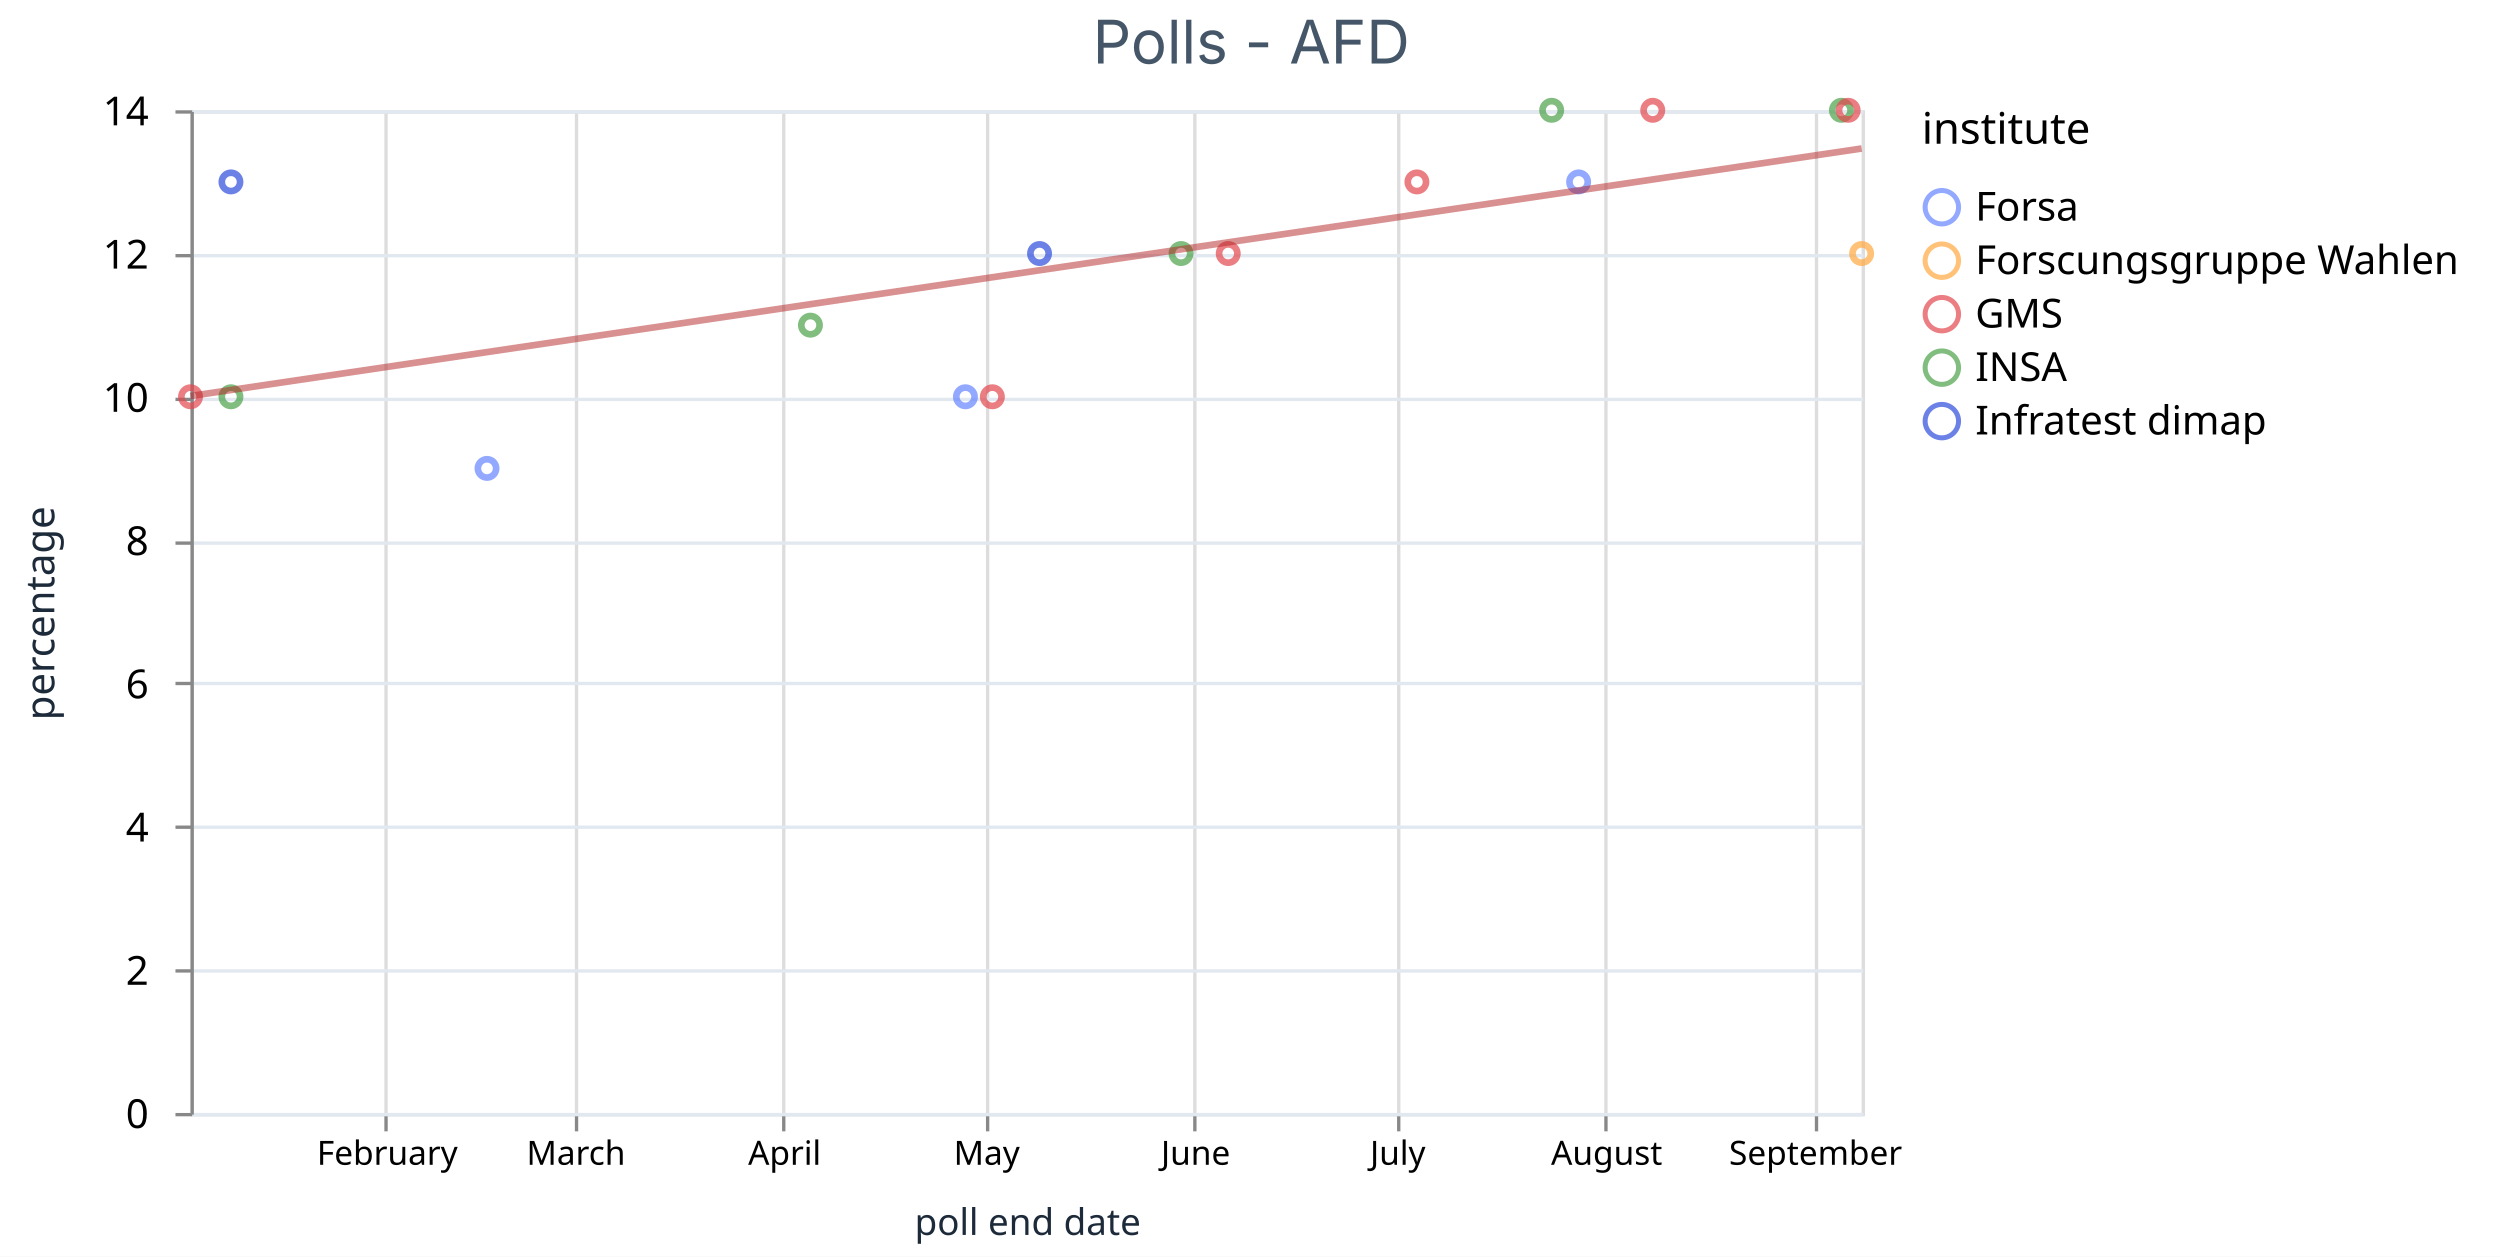
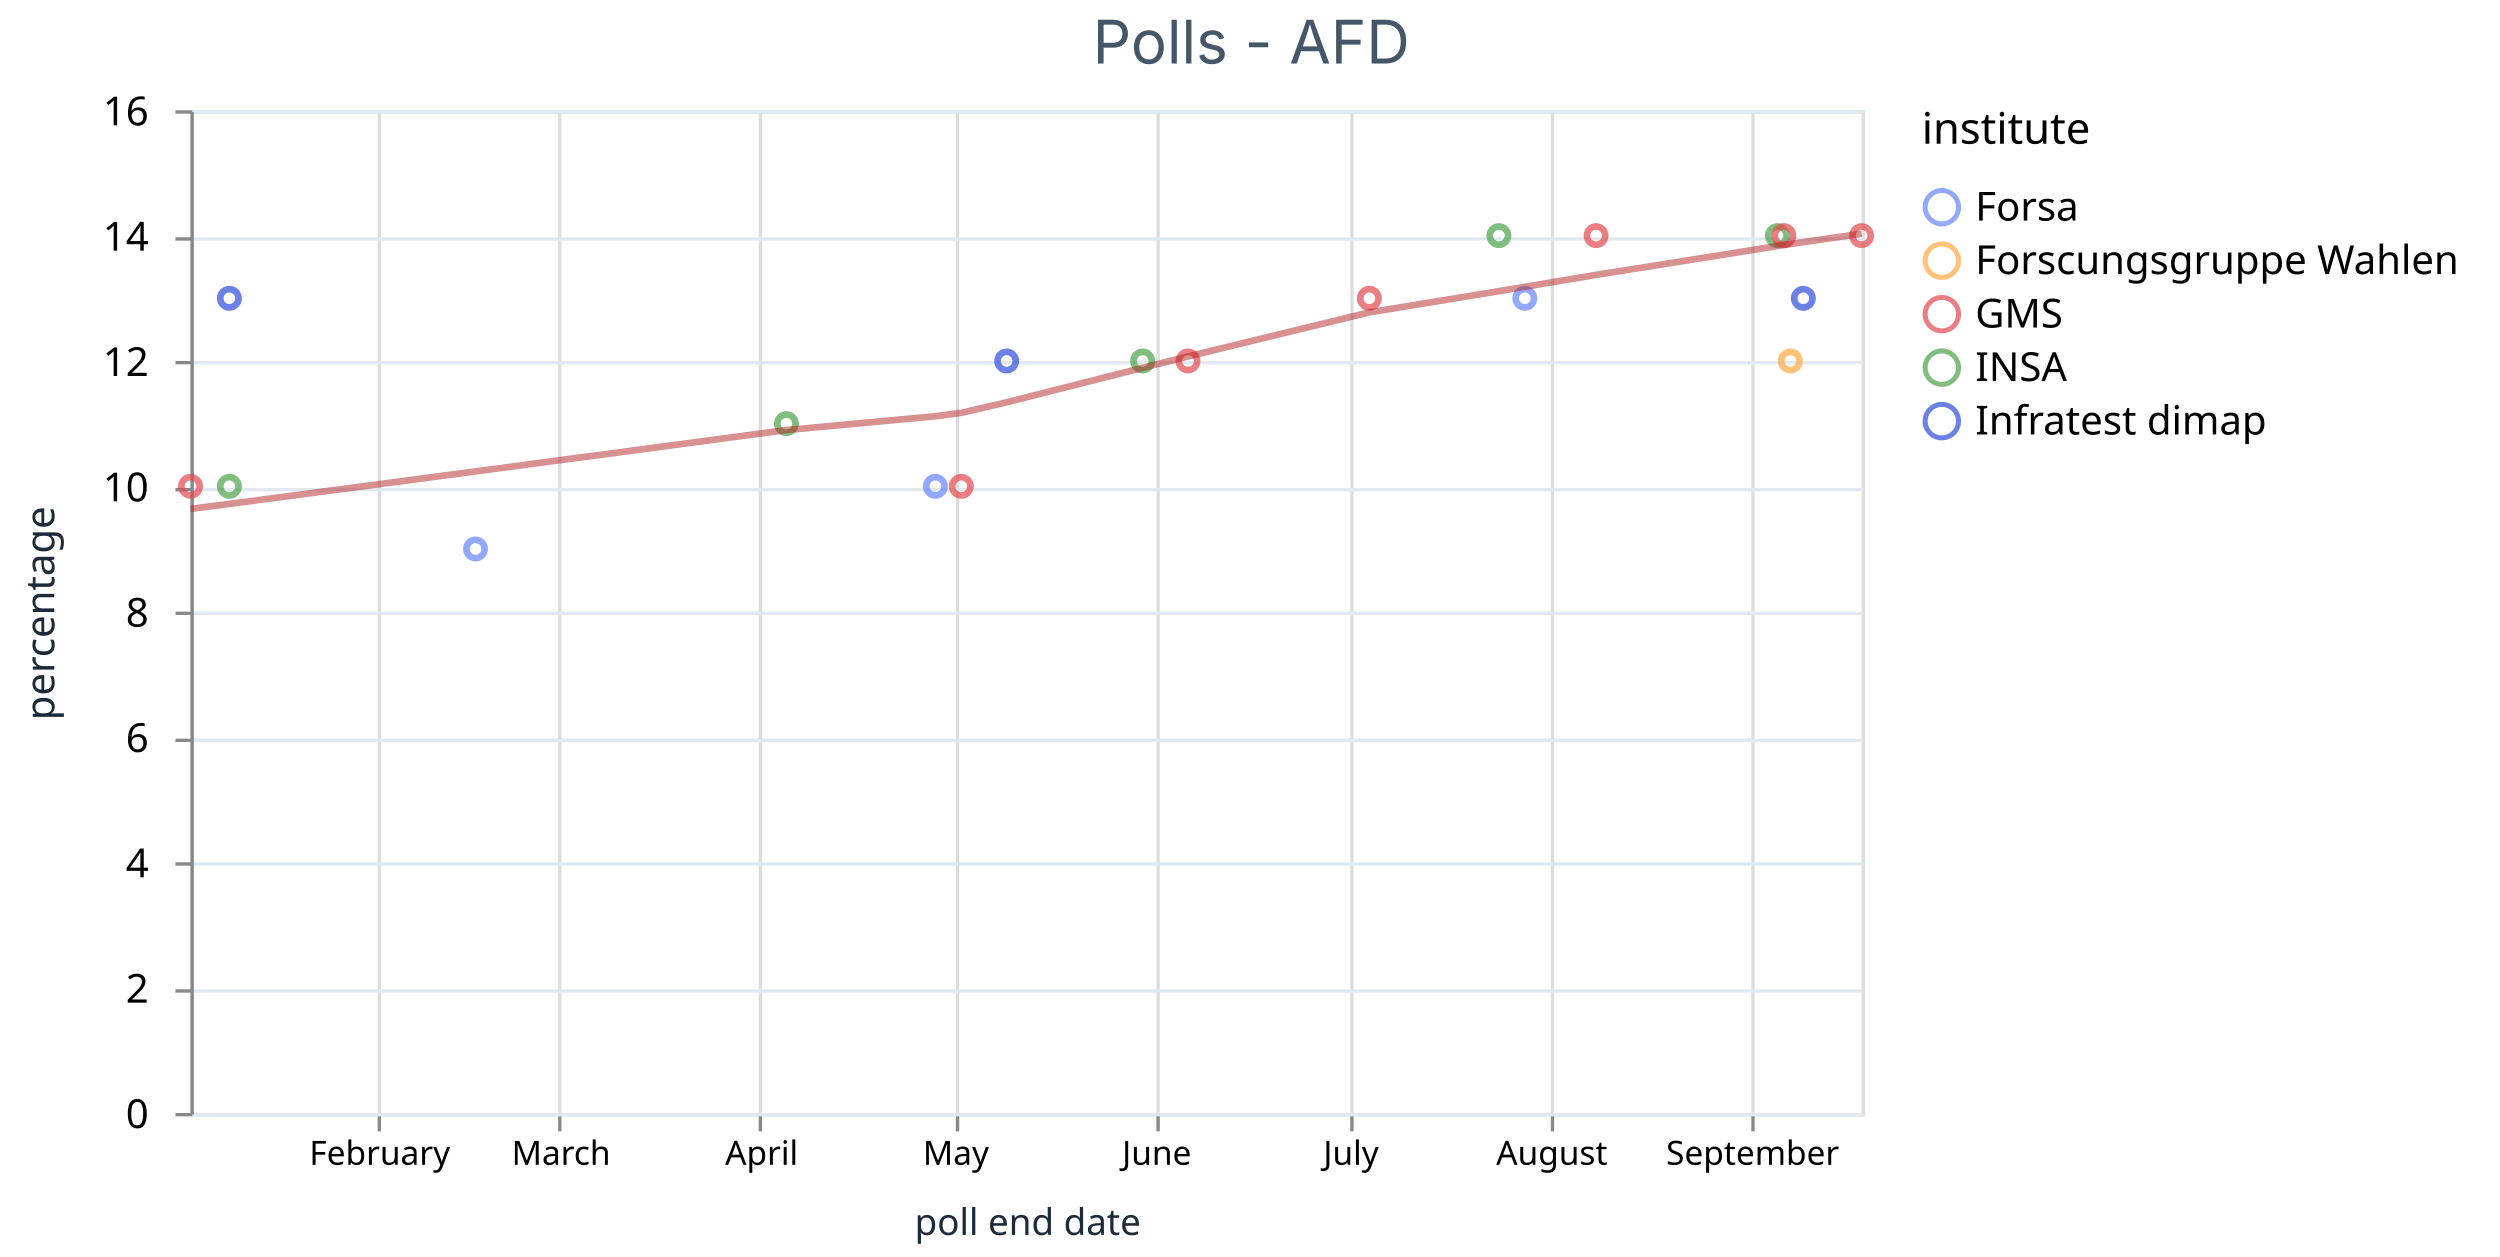
<svg xmlns="http://www.w3.org/2000/svg" version="1.1" class="marks" width="748" height="376" viewBox="0 0 748 376">
  <rect width="748" height="376" fill="#fff" />
  <g fill="none" stroke-miterlimit="10" transform="translate(57,33)">
    <g class="mark-group role-frame root" role="graphics-object" aria-roledescription="group mark container">
      <g transform="translate(0,0)">
        <path class="background" aria-hidden="true" d="M0.5,0.5h500v300h-500Z" stroke="#ddd" />
        <g>
          <g class="mark-group role-axis" aria-hidden="true">
            <g transform="translate(0.5,300.5)">
              <path class="background" aria-hidden="true" d="M0,0h0v0h0Z" pointer-events="none" />
              <g>
                <g class="mark-rule role-axis-grid" pointer-events="none">
-                   <line transform="translate(58,-300)" x2="0" y2="300" stroke="#ddd" stroke-width="1" opacity="1" />
-                   <line transform="translate(115,-300)" x2="0" y2="300" stroke="#ddd" stroke-width="1" opacity="1" />
-                   <line transform="translate(177,-300)" x2="0" y2="300" stroke="#ddd" stroke-width="1" opacity="1" />
-                   <line transform="translate(238,-300)" x2="0" y2="300" stroke="#ddd" stroke-width="1" opacity="1" />
-                   <line transform="translate(300,-300)" x2="0" y2="300" stroke="#ddd" stroke-width="1" opacity="1" />
-                   <line transform="translate(361,-300)" x2="0" y2="300" stroke="#ddd" stroke-width="1" opacity="1" />
-                   <line transform="translate(423,-300)" x2="0" y2="300" stroke="#ddd" stroke-width="1" opacity="1" />
-                   <line transform="translate(486,-300)" x2="0" y2="300" stroke="#ddd" stroke-width="1" opacity="1" />
+                   <line transform="translate(56,-300)" x2="0" y2="300" stroke="#ddd" stroke-width="1" opacity="1" />
+                   <line transform="translate(110,-300)" x2="0" y2="300" stroke="#ddd" stroke-width="1" opacity="1" />
+                   <line transform="translate(170,-300)" x2="0" y2="300" stroke="#ddd" stroke-width="1" opacity="1" />
+                   <line transform="translate(229,-300)" x2="0" y2="300" stroke="#ddd" stroke-width="1" opacity="1" />
+                   <line transform="translate(289,-300)" x2="0" y2="300" stroke="#ddd" stroke-width="1" opacity="1" />
+                   <line transform="translate(347,-300)" x2="0" y2="300" stroke="#ddd" stroke-width="1" opacity="1" />
+                   <line transform="translate(407,-300)" x2="0" y2="300" stroke="#ddd" stroke-width="1" opacity="1" />
+                   <line transform="translate(467,-300)" x2="0" y2="300" stroke="#ddd" stroke-width="1" opacity="1" />
                </g>
              </g>
              <path class="foreground" aria-hidden="true" d="" pointer-events="none" display="none" />
            </g>
          </g>
          <g class="mark-group role-axis" aria-hidden="true">
            <g transform="translate(0.5,0.5)">
              <path class="background" aria-hidden="true" d="M0,0h0v0h0Z" pointer-events="none" />
              <g>
                <g class="mark-rule role-axis-grid" pointer-events="none">
                  <line transform="translate(0,300)" x2="500" y2="0" stroke="#e1e8f0" stroke-width="1" opacity="1" />
-                   <line transform="translate(0,257)" x2="500" y2="0" stroke="#e1e8f0" stroke-width="1" opacity="1" />
-                   <line transform="translate(0,214)" x2="500" y2="0" stroke="#e1e8f0" stroke-width="1" opacity="1" />
-                   <line transform="translate(0,171)" x2="500" y2="0" stroke="#e1e8f0" stroke-width="1" opacity="1" />
-                   <line transform="translate(0,129)" x2="500" y2="0" stroke="#e1e8f0" stroke-width="1" opacity="1" />
-                   <line transform="translate(0,86)" x2="500" y2="0" stroke="#e1e8f0" stroke-width="1" opacity="1" />
-                   <line transform="translate(0,43)" x2="500" y2="0" stroke="#e1e8f0" stroke-width="1" opacity="1" />
+                   <line transform="translate(0,263)" x2="500" y2="0" stroke="#e1e8f0" stroke-width="1" opacity="1" />
+                   <line transform="translate(0,225)" x2="500" y2="0" stroke="#e1e8f0" stroke-width="1" opacity="1" />
+                   <line transform="translate(0,188)" x2="500" y2="0" stroke="#e1e8f0" stroke-width="1" opacity="1" />
+                   <line transform="translate(0,150)" x2="500" y2="0" stroke="#e1e8f0" stroke-width="1" opacity="1" />
+                   <line transform="translate(0,113)" x2="500" y2="0" stroke="#e1e8f0" stroke-width="1" opacity="1" />
+                   <line transform="translate(0,75)" x2="500" y2="0" stroke="#e1e8f0" stroke-width="1" opacity="1" />
+                   <line transform="translate(0,38)" x2="500" y2="0" stroke="#e1e8f0" stroke-width="1" opacity="1" />
                  <line transform="translate(0,0)" x2="500" y2="0" stroke="#e1e8f0" stroke-width="1" opacity="1" />
                </g>
              </g>
              <path class="foreground" aria-hidden="true" d="" pointer-events="none" display="none" />
            </g>
          </g>
-           <g class="mark-group role-axis" role="graphics-symbol" aria-roledescription="axis" aria-label="X-axis titled 'poll end date' for a time scale with values from Tuesday, 03 January 2023, 1:00:00 AM to Friday, 08 September 2023, 2:00:00 AM">
+           <g class="mark-group role-axis" role="graphics-symbol" aria-roledescription="axis" aria-label="X-axis titled 'poll end date' for a time scale with values from Tuesday, 03 January 2023, 1:00:00 AM to Monday, 18 September 2023, 2:00:00 AM">
            <g transform="translate(0.5,300.5)">
              <path class="background" aria-hidden="true" d="M0,0h0v0h0Z" pointer-events="none" />
              <g>
                <g class="mark-rule role-axis-tick" pointer-events="none">
-                   <line transform="translate(58,0)" x2="0" y2="5" stroke="#888" stroke-width="1" opacity="1" />
-                   <line transform="translate(115,0)" x2="0" y2="5" stroke="#888" stroke-width="1" opacity="1" />
-                   <line transform="translate(177,0)" x2="0" y2="5" stroke="#888" stroke-width="1" opacity="1" />
-                   <line transform="translate(238,0)" x2="0" y2="5" stroke="#888" stroke-width="1" opacity="1" />
-                   <line transform="translate(300,0)" x2="0" y2="5" stroke="#888" stroke-width="1" opacity="1" />
-                   <line transform="translate(361,0)" x2="0" y2="5" stroke="#888" stroke-width="1" opacity="1" />
-                   <line transform="translate(423,0)" x2="0" y2="5" stroke="#888" stroke-width="1" opacity="1" />
-                   <line transform="translate(486,0)" x2="0" y2="5" stroke="#888" stroke-width="1" opacity="1" />
+                   <line transform="translate(56,0)" x2="0" y2="5" stroke="#888" stroke-width="1" opacity="1" />
+                   <line transform="translate(110,0)" x2="0" y2="5" stroke="#888" stroke-width="1" opacity="1" />
+                   <line transform="translate(170,0)" x2="0" y2="5" stroke="#888" stroke-width="1" opacity="1" />
+                   <line transform="translate(229,0)" x2="0" y2="5" stroke="#888" stroke-width="1" opacity="1" />
+                   <line transform="translate(289,0)" x2="0" y2="5" stroke="#888" stroke-width="1" opacity="1" />
+                   <line transform="translate(347,0)" x2="0" y2="5" stroke="#888" stroke-width="1" opacity="1" />
+                   <line transform="translate(407,0)" x2="0" y2="5" stroke="#888" stroke-width="1" opacity="1" />
+                   <line transform="translate(467,0)" x2="0" y2="5" stroke="#888" stroke-width="1" opacity="1" />
                </g>
                <g class="mark-text role-axis-label" pointer-events="none">
-                   <text text-anchor="middle" transform="translate(58.38374,15)" font-family="sans-serif" font-size="10px" fill="#000" opacity="1">February</text>
-                   <text text-anchor="middle" transform="translate(114.8353,15)" font-family="sans-serif" font-size="10px" fill="#000" opacity="1">March</text>
-                   <text text-anchor="middle" transform="translate(177.2513,15)" font-family="sans-serif" font-size="10px" fill="#000" opacity="1">April</text>
-                   <text text-anchor="middle" transform="translate(237.7352,15)" font-family="sans-serif" font-size="10px" fill="#000" opacity="1">May</text>
-                   <text text-anchor="middle" transform="translate(300.2352,15)" font-family="sans-serif" font-size="10px" fill="#000" opacity="1">June</text>
-                   <text text-anchor="middle" transform="translate(360.7191,15)" font-family="sans-serif" font-size="10px" fill="#000" opacity="1">July</text>
-                   <text text-anchor="middle" transform="translate(423.2191,15)" font-family="sans-serif" font-size="10px" fill="#000" opacity="1">August</text>
-                   <text text-anchor="middle" transform="translate(485.7191,15)" font-family="sans-serif" font-size="10px" fill="#000" opacity="1">September</text>
+                   <text text-anchor="middle" transform="translate(56.1208,15)" font-family="sans-serif" font-size="10px" fill="#000" opacity="1">February</text>
+                   <text text-anchor="middle" transform="translate(110.3844,15)" font-family="sans-serif" font-size="10px" fill="#000" opacity="1">March</text>
+                   <text text-anchor="middle" transform="translate(170.3811,15)" font-family="sans-serif" font-size="10px" fill="#000" opacity="1">April</text>
+                   <text text-anchor="middle" transform="translate(228.5207,15)" font-family="sans-serif" font-size="10px" fill="#000" opacity="1">May</text>
+                   <text text-anchor="middle" transform="translate(288.5982,15)" font-family="sans-serif" font-size="10px" fill="#000" opacity="1">June</text>
+                   <text text-anchor="middle" transform="translate(346.7377,15)" font-family="sans-serif" font-size="10px" fill="#000" opacity="1">July</text>
+                   <text text-anchor="middle" transform="translate(406.8152,15)" font-family="sans-serif" font-size="10px" fill="#000" opacity="1">August</text>
+                   <text text-anchor="middle" transform="translate(466.8928,15)" font-family="sans-serif" font-size="10px" fill="#000" opacity="1">September</text>
                </g>
                <g class="mark-rule role-axis-domain" pointer-events="none">
                  <line transform="translate(0,0)" x2="500" y2="0" stroke="#e1e8f0" stroke-width="1" opacity="1" />
                </g>
                <g class="mark-text role-axis-title" pointer-events="none">
                  <text text-anchor="middle" transform="translate(250,36)" font-family="sans-serif" font-size="11px" font-weight="400" fill="#1c2a3a" opacity="1">poll end date</text>
                </g>
              </g>
              <path class="foreground" aria-hidden="true" d="" pointer-events="none" display="none" />
            </g>
          </g>
-           <g class="mark-group role-axis" role="graphics-symbol" aria-roledescription="axis" aria-label="Y-axis titled 'percentage' for a linear scale with values from 0 to 14">
+           <g class="mark-group role-axis" role="graphics-symbol" aria-roledescription="axis" aria-label="Y-axis titled 'percentage' for a linear scale with values from 0 to 16">
            <g transform="translate(0.5,0.5)">
              <path class="background" aria-hidden="true" d="M0,0h0v0h0Z" pointer-events="none" />
              <g>
                <g class="mark-rule role-axis-tick" pointer-events="none">
                  <line transform="translate(0,300)" x2="-5" y2="0" stroke="#888" stroke-width="1" opacity="1" />
-                   <line transform="translate(0,257)" x2="-5" y2="0" stroke="#888" stroke-width="1" opacity="1" />
-                   <line transform="translate(0,214)" x2="-5" y2="0" stroke="#888" stroke-width="1" opacity="1" />
-                   <line transform="translate(0,171)" x2="-5" y2="0" stroke="#888" stroke-width="1" opacity="1" />
-                   <line transform="translate(0,129)" x2="-5" y2="0" stroke="#888" stroke-width="1" opacity="1" />
-                   <line transform="translate(0,86)" x2="-5" y2="0" stroke="#888" stroke-width="1" opacity="1" />
-                   <line transform="translate(0,43)" x2="-5" y2="0" stroke="#888" stroke-width="1" opacity="1" />
+                   <line transform="translate(0,263)" x2="-5" y2="0" stroke="#888" stroke-width="1" opacity="1" />
+                   <line transform="translate(0,225)" x2="-5" y2="0" stroke="#888" stroke-width="1" opacity="1" />
+                   <line transform="translate(0,188)" x2="-5" y2="0" stroke="#888" stroke-width="1" opacity="1" />
+                   <line transform="translate(0,150)" x2="-5" y2="0" stroke="#888" stroke-width="1" opacity="1" />
+                   <line transform="translate(0,113)" x2="-5" y2="0" stroke="#888" stroke-width="1" opacity="1" />
+                   <line transform="translate(0,75)" x2="-5" y2="0" stroke="#888" stroke-width="1" opacity="1" />
+                   <line transform="translate(0,38)" x2="-5" y2="0" stroke="#888" stroke-width="1" opacity="1" />
                  <line transform="translate(0,0)" x2="-5" y2="0" stroke="#888" stroke-width="1" opacity="1" />
                </g>
                <g class="mark-text role-axis-label" pointer-events="none">
                  <text text-anchor="end" transform="translate(-13,304)" font-family="sans-serif" font-size="12px" fill="#000" opacity="1">0</text>
-                   <text text-anchor="end" transform="translate(-13,261.1429)" font-family="sans-serif" font-size="12px" fill="#000" opacity="1">2</text>
-                   <text text-anchor="end" transform="translate(-13,218.2857)" font-family="sans-serif" font-size="12px" fill="#000" opacity="1">4</text>
-                   <text text-anchor="end" transform="translate(-13,175.4286)" font-family="sans-serif" font-size="12px" fill="#000" opacity="1">6</text>
-                   <text text-anchor="end" transform="translate(-13,132.5714)" font-family="sans-serif" font-size="12px" fill="#000" opacity="1">8</text>
-                   <text text-anchor="end" transform="translate(-13,89.71429)" font-family="sans-serif" font-size="12px" fill="#000" opacity="1">10</text>
-                   <text text-anchor="end" transform="translate(-13,46.85714)" font-family="sans-serif" font-size="12px" fill="#000" opacity="1">12</text>
-                   <text text-anchor="end" transform="translate(-13,4)" font-family="sans-serif" font-size="12px" fill="#000" opacity="1">14</text>
+                   <text text-anchor="end" transform="translate(-13,266.5)" font-family="sans-serif" font-size="12px" fill="#000" opacity="1">2</text>
+                   <text text-anchor="end" transform="translate(-13,229)" font-family="sans-serif" font-size="12px" fill="#000" opacity="1">4</text>
+                   <text text-anchor="end" transform="translate(-13,191.5)" font-family="sans-serif" font-size="12px" fill="#000" opacity="1">6</text>
+                   <text text-anchor="end" transform="translate(-13,154)" font-family="sans-serif" font-size="12px" fill="#000" opacity="1">8</text>
+                   <text text-anchor="end" transform="translate(-13,116.5)" font-family="sans-serif" font-size="12px" fill="#000" opacity="1">10</text>
+                   <text text-anchor="end" transform="translate(-13,79)" font-family="sans-serif" font-size="12px" fill="#000" opacity="1">12</text>
+                   <text text-anchor="end" transform="translate(-13,41.5)" font-family="sans-serif" font-size="12px" fill="#000" opacity="1">14</text>
+                   <text text-anchor="end" transform="translate(-13,4)" font-family="sans-serif" font-size="12px" fill="#000" opacity="1">16</text>
                </g>
                <g class="mark-rule role-axis-domain" pointer-events="none">
                  <line transform="translate(0,300)" x2="0" y2="-300" stroke="#888" stroke-width="1" opacity="1" />
                </g>
                <g class="mark-text role-axis-title" pointer-events="none">
                  <text text-anchor="middle" transform="translate(-38.25373,150) rotate(-90) translate(0,-3)" font-family="sans-serif" font-size="12px" font-weight="400" fill="#1c2a3a" opacity="1">percentage</text>
                </g>
              </g>
              <path class="foreground" aria-hidden="true" d="" pointer-events="none" display="none" />
            </g>
          </g>
          <g class="mark-symbol role-mark layer_0_marks" role="graphics-object" aria-roledescription="symbol mark container">
-             <path aria-label="poll end date: Jan 03, 2023; percentage: 10; institute: GMS" role="graphics-symbol" aria-roledescription="point" transform="translate(0,85.71429)" d="M2.739,0A2.739,2.739,0,1,1,-2.739,0A2.739,2.739,0,1,1,2.739,0" stroke="#e2474d" stroke-width="2" opacity="0.7" />
-             <path aria-label="poll end date: Jan 09, 2023; percentage: 10; institute: INSA" role="graphics-symbol" aria-roledescription="point" transform="translate(12.09677,85.71429)" d="M2.739,0A2.739,2.739,0,1,1,-2.739,0A2.739,2.739,0,1,1,2.739,0" stroke="#4aa148" stroke-width="2" opacity="0.7" />
-             <path aria-label="poll end date: Jan 09, 2023; percentage: 13; institute: Infratest dimap" role="graphics-symbol" aria-roledescription="point" transform="translate(12.09677,21.42857)" d="M2.739,0A2.739,2.739,0,1,1,-2.739,0A2.739,2.739,0,1,1,2.739,0" stroke="#2d4cdb" stroke-width="2" opacity="0.7" />
-             <path aria-label="poll end date: Feb 16, 2023; percentage: 9; institute: Forsa" role="graphics-symbol" aria-roledescription="point" transform="translate(88.70968,107.1429)" d="M2.739,0A2.739,2.739,0,1,1,-2.739,0A2.739,2.739,0,1,1,2.739,0" stroke="#6583ff" stroke-width="2" opacity="0.7" />
-             <path aria-label="poll end date: Apr 05, 2023; percentage: 11; institute: INSA" role="graphics-symbol" aria-roledescription="point" transform="translate(185.4839,64.28571)" d="M2.739,0A2.739,2.739,0,1,1,-2.739,0A2.739,2.739,0,1,1,2.739,0" stroke="#4aa148" stroke-width="2" opacity="0.7" />
-             <path aria-label="poll end date: Apr 28, 2023; percentage: 10; institute: Forsa" role="graphics-symbol" aria-roledescription="point" transform="translate(231.8548,85.71429)" d="M2.739,0A2.739,2.739,0,1,1,-2.739,0A2.739,2.739,0,1,1,2.739,0" stroke="#6583ff" stroke-width="2" opacity="0.7" />
-             <path aria-label="poll end date: May 02, 2023; percentage: 10; institute: GMS" role="graphics-symbol" aria-roledescription="point" transform="translate(239.9194,85.71429)" d="M2.739,0A2.739,2.739,0,1,1,-2.739,0A2.739,2.739,0,1,1,2.739,0" stroke="#e2474d" stroke-width="2" opacity="0.7" />
-             <path aria-label="poll end date: May 09, 2023; percentage: 12; institute: Infratest dimap" role="graphics-symbol" aria-roledescription="point" transform="translate(254.0323,42.85714)" d="M2.739,0A2.739,2.739,0,1,1,-2.739,0A2.739,2.739,0,1,1,2.739,0" stroke="#2d4cdb" stroke-width="2" opacity="0.7" />
-             <path aria-label="poll end date: May 30, 2023; percentage: 12; institute: INSA" role="graphics-symbol" aria-roledescription="point" transform="translate(296.371,42.85714)" d="M2.739,0A2.739,2.739,0,1,1,-2.739,0A2.739,2.739,0,1,1,2.739,0" stroke="#4aa148" stroke-width="2" opacity="0.7" />
-             <path aria-label="poll end date: Jun 06, 2023; percentage: 12; institute: GMS" role="graphics-symbol" aria-roledescription="point" transform="translate(310.4839,42.85714)" d="M2.739,0A2.739,2.739,0,1,1,-2.739,0A2.739,2.739,0,1,1,2.739,0" stroke="#e2474d" stroke-width="2" opacity="0.7" />
-             <path aria-label="poll end date: Jul 04, 2023; percentage: 13; institute: GMS" role="graphics-symbol" aria-roledescription="point" transform="translate(366.9355,21.42857)" d="M2.739,0A2.739,2.739,0,1,1,-2.739,0A2.739,2.739,0,1,1,2.739,0" stroke="#e2474d" stroke-width="2" opacity="0.7" />
-             <path aria-label="poll end date: Jul 24, 2023; percentage: 14; institute: INSA" role="graphics-symbol" aria-roledescription="point" transform="translate(407.2581,0)" d="M2.739,0A2.739,2.739,0,1,1,-2.739,0A2.739,2.739,0,1,1,2.739,0" stroke="#4aa148" stroke-width="2" opacity="0.7" />
-             <path aria-label="poll end date: Jul 28, 2023; percentage: 13; institute: Forsa" role="graphics-symbol" aria-roledescription="point" transform="translate(415.3226,21.42857)" d="M2.739,0A2.739,2.739,0,1,1,-2.739,0A2.739,2.739,0,1,1,2.739,0" stroke="#6583ff" stroke-width="2" opacity="0.7" />
-             <path aria-label="poll end date: Aug 08, 2023; percentage: 14; institute: GMS" role="graphics-symbol" aria-roledescription="point" transform="translate(437.5,0)" d="M2.739,0A2.739,2.739,0,1,1,-2.739,0A2.739,2.739,0,1,1,2.739,0" stroke="#e2474d" stroke-width="2" opacity="0.7" />
-             <path aria-label="poll end date: Sep 05, 2023; percentage: 14; institute: INSA" role="graphics-symbol" aria-roledescription="point" transform="translate(493.9516,0)" d="M2.739,0A2.739,2.739,0,1,1,-2.739,0A2.739,2.739,0,1,1,2.739,0" stroke="#4aa148" stroke-width="2" opacity="0.7" />
-             <path aria-label="poll end date: Sep 06, 2023; percentage: 14; institute: GMS" role="graphics-symbol" aria-roledescription="point" transform="translate(495.9677,0)" d="M2.739,0A2.739,2.739,0,1,1,-2.739,0A2.739,2.739,0,1,1,2.739,0" stroke="#e2474d" stroke-width="2" opacity="0.7" />
-             <path aria-label="poll end date: Sep 08, 2023; percentage: 12; institute: Forscungsgruppe Wahlen" role="graphics-symbol" aria-roledescription="point" transform="translate(500,42.85714)" d="M2.739,0A2.739,2.739,0,1,1,-2.739,0A2.739,2.739,0,1,1,2.739,0" stroke="#ffa83f" stroke-width="2" opacity="0.7" />
+             <path aria-label="poll end date: Jan 03, 2023; percentage: 10; institute: GMS" role="graphics-symbol" aria-roledescription="point" transform="translate(0,112.5)" d="M2.739,0A2.739,2.739,0,1,1,-2.739,0A2.739,2.739,0,1,1,2.739,0" stroke="#e2474d" stroke-width="2" opacity="0.7" />
+             <path aria-label="poll end date: Jan 09, 2023; percentage: 10; institute: INSA" role="graphics-symbol" aria-roledescription="point" transform="translate(11.62791,112.5)" d="M2.739,0A2.739,2.739,0,1,1,-2.739,0A2.739,2.739,0,1,1,2.739,0" stroke="#4aa148" stroke-width="2" opacity="0.7" />
+             <path aria-label="poll end date: Jan 09, 2023; percentage: 13; institute: Infratest dimap" role="graphics-symbol" aria-roledescription="point" transform="translate(11.62791,56.25)" d="M2.739,0A2.739,2.739,0,1,1,-2.739,0A2.739,2.739,0,1,1,2.739,0" stroke="#2d4cdb" stroke-width="2" opacity="0.7" />
+             <path aria-label="poll end date: Feb 16, 2023; percentage: 9; institute: Forsa" role="graphics-symbol" aria-roledescription="point" transform="translate(85.27132,131.25)" d="M2.739,0A2.739,2.739,0,1,1,-2.739,0A2.739,2.739,0,1,1,2.739,0" stroke="#6583ff" stroke-width="2" opacity="0.7" />
+             <path aria-label="poll end date: Apr 05, 2023; percentage: 11; institute: INSA" role="graphics-symbol" aria-roledescription="point" transform="translate(178.2946,93.75)" d="M2.739,0A2.739,2.739,0,1,1,-2.739,0A2.739,2.739,0,1,1,2.739,0" stroke="#4aa148" stroke-width="2" opacity="0.7" />
+             <path aria-label="poll end date: Apr 28, 2023; percentage: 10; institute: Forsa" role="graphics-symbol" aria-roledescription="point" transform="translate(222.8682,112.5)" d="M2.739,0A2.739,2.739,0,1,1,-2.739,0A2.739,2.739,0,1,1,2.739,0" stroke="#6583ff" stroke-width="2" opacity="0.7" />
+             <path aria-label="poll end date: May 02, 2023; percentage: 10; institute: GMS" role="graphics-symbol" aria-roledescription="point" transform="translate(230.6202,112.5)" d="M2.739,0A2.739,2.739,0,1,1,-2.739,0A2.739,2.739,0,1,1,2.739,0" stroke="#e2474d" stroke-width="2" opacity="0.7" />
+             <path aria-label="poll end date: May 09, 2023; percentage: 12; institute: Infratest dimap" role="graphics-symbol" aria-roledescription="point" transform="translate(244.186,75)" d="M2.739,0A2.739,2.739,0,1,1,-2.739,0A2.739,2.739,0,1,1,2.739,0" stroke="#2d4cdb" stroke-width="2" opacity="0.7" />
+             <path aria-label="poll end date: May 30, 2023; percentage: 12; institute: INSA" role="graphics-symbol" aria-roledescription="point" transform="translate(284.8837,75)" d="M2.739,0A2.739,2.739,0,1,1,-2.739,0A2.739,2.739,0,1,1,2.739,0" stroke="#4aa148" stroke-width="2" opacity="0.7" />
+             <path aria-label="poll end date: Jun 06, 2023; percentage: 12; institute: GMS" role="graphics-symbol" aria-roledescription="point" transform="translate(298.4496,75)" d="M2.739,0A2.739,2.739,0,1,1,-2.739,0A2.739,2.739,0,1,1,2.739,0" stroke="#e2474d" stroke-width="2" opacity="0.7" />
+             <path aria-label="poll end date: Jul 04, 2023; percentage: 13; institute: GMS" role="graphics-symbol" aria-roledescription="point" transform="translate(352.7132,56.25)" d="M2.739,0A2.739,2.739,0,1,1,-2.739,0A2.739,2.739,0,1,1,2.739,0" stroke="#e2474d" stroke-width="2" opacity="0.7" />
+             <path aria-label="poll end date: Jul 24, 2023; percentage: 14; institute: INSA" role="graphics-symbol" aria-roledescription="point" transform="translate(391.4729,37.5)" d="M2.739,0A2.739,2.739,0,1,1,-2.739,0A2.739,2.739,0,1,1,2.739,0" stroke="#4aa148" stroke-width="2" opacity="0.7" />
+             <path aria-label="poll end date: Jul 28, 2023; percentage: 13; institute: Forsa" role="graphics-symbol" aria-roledescription="point" transform="translate(399.2248,56.25)" d="M2.739,0A2.739,2.739,0,1,1,-2.739,0A2.739,2.739,0,1,1,2.739,0" stroke="#6583ff" stroke-width="2" opacity="0.7" />
+             <path aria-label="poll end date: Aug 08, 2023; percentage: 14; institute: GMS" role="graphics-symbol" aria-roledescription="point" transform="translate(420.5426,37.5)" d="M2.739,0A2.739,2.739,0,1,1,-2.739,0A2.739,2.739,0,1,1,2.739,0" stroke="#e2474d" stroke-width="2" opacity="0.7" />
+             <path aria-label="poll end date: Sep 05, 2023; percentage: 14; institute: INSA" role="graphics-symbol" aria-roledescription="point" transform="translate(474.8062,37.5)" d="M2.739,0A2.739,2.739,0,1,1,-2.739,0A2.739,2.739,0,1,1,2.739,0" stroke="#4aa148" stroke-width="2" opacity="0.7" />
+             <path aria-label="poll end date: Sep 06, 2023; percentage: 14; institute: GMS" role="graphics-symbol" aria-roledescription="point" transform="translate(476.7442,37.5)" d="M2.739,0A2.739,2.739,0,1,1,-2.739,0A2.739,2.739,0,1,1,2.739,0" stroke="#e2474d" stroke-width="2" opacity="0.7" />
+             <path aria-label="poll end date: Sep 07, 2023; percentage: 12; institute: Forscungsgruppe Wahlen" role="graphics-symbol" aria-roledescription="point" transform="translate(478.6822,75)" d="M2.739,0A2.739,2.739,0,1,1,-2.739,0A2.739,2.739,0,1,1,2.739,0" stroke="#ffa83f" stroke-width="2" opacity="0.7" />
+             <path aria-label="poll end date: Sep 09, 2023; percentage: 13; institute: Infratest dimap" role="graphics-symbol" aria-roledescription="point" transform="translate(482.5581,56.25)" d="M2.739,0A2.739,2.739,0,1,1,-2.739,0A2.739,2.739,0,1,1,2.739,0" stroke="#2d4cdb" stroke-width="2" opacity="0.7" />
+             <path aria-label="poll end date: Sep 18, 2023; percentage: 14; institute: GMS" role="graphics-symbol" aria-roledescription="point" transform="translate(500,37.5)" d="M2.739,0A2.739,2.739,0,1,1,-2.739,0A2.739,2.739,0,1,1,2.739,0" stroke="#e2474d" stroke-width="2" opacity="0.7" />
          </g>
          <g class="mark-line role-mark layer_1_marks" role="graphics-object" aria-roledescription="line mark container">
-             <path aria-label="poll end date: Jan 03, 2023; percentage: 10.0110771167" role="graphics-symbol" aria-roledescription="line mark" d="M0,85.477L500,11.434" stroke="firebrick" stroke-width="2" opacity="0.5" />
+             <path aria-label="poll end date: Jan 03, 2023; percentage: 9.64040870244" role="graphics-symbol" aria-roledescription="line mark" d="M0,119.242L11.628,117.769L85.271,108.043L178.295,95.669L222.868,91.54L230.62,90.51L244.186,87.367L284.884,77.054L298.45,73.642L352.713,60.455L391.473,54.111L399.225,52.803L420.543,49.238L474.806,40.615L476.744,40.323L478.682,40.031L482.558,39.452L500,36.9" stroke="firebrick" stroke-width="2" opacity="0.5" />
          </g>
          <g class="mark-group role-legend" role="graphics-symbol" aria-roledescription="legend" aria-label="Symbol legend titled 'institute' for stroke color with 5 values: Forsa, Forscungsgruppe Wahlen, GMS, INSA, Infratest dimap">
            <g transform="translate(518,0)">
              <path class="background" aria-hidden="true" d="M0,0h168v100h-168Z" pointer-events="none" />
              <g>
                <g class="mark-group role-legend-entry">
                  <g transform="translate(0,23)">
                    <path class="background" aria-hidden="true" d="M0,0h0v0h0Z" pointer-events="none" />
                    <g>
                      <g class="mark-group role-scope" role="graphics-object" aria-roledescription="group mark container">
                        <g transform="translate(0,0)">
                          <path class="background" aria-hidden="true" d="M0,0h167.448v12.5h-167.448Z" pointer-events="none" opacity="1" />
                          <g>
                            <g class="mark-symbol role-legend-symbol" pointer-events="none">
                              <path transform="translate(6,6)" d="M5,0A5,5,0,1,1,-5,0A5,5,0,1,1,5,0" stroke="#6583ff" stroke-width="1.5" opacity="0.7" />
                            </g>
                            <g class="mark-text role-legend-label" pointer-events="none">
                              <text text-anchor="start" transform="translate(16,10)" font-family="sans-serif" font-size="12px" fill="#000" opacity="1">Forsa</text>
                            </g>
                          </g>
                          <path class="foreground" aria-hidden="true" d="" pointer-events="none" display="none" />
                        </g>
                        <g transform="translate(0,16)">
                          <path class="background" aria-hidden="true" d="M0,0h167.448v12.5h-167.448Z" pointer-events="none" opacity="1" />
                          <g>
                            <g class="mark-symbol role-legend-symbol" pointer-events="none">
                              <path transform="translate(6,6)" d="M5,0A5,5,0,1,1,-5,0A5,5,0,1,1,5,0" stroke="#ffa83f" stroke-width="1.5" opacity="0.7" />
                            </g>
                            <g class="mark-text role-legend-label" pointer-events="none">
                              <text text-anchor="start" transform="translate(16,10)" font-family="sans-serif" font-size="12px" fill="#000" opacity="1">Forscungsgruppe Wahlen</text>
                            </g>
                          </g>
                          <path class="foreground" aria-hidden="true" d="" pointer-events="none" display="none" />
                        </g>
                        <g transform="translate(0,32)">
                          <path class="background" aria-hidden="true" d="M0,0h167.448v12.5h-167.448Z" pointer-events="none" opacity="1" />
                          <g>
                            <g class="mark-symbol role-legend-symbol" pointer-events="none">
                              <path transform="translate(6,6)" d="M5,0A5,5,0,1,1,-5,0A5,5,0,1,1,5,0" stroke="#e2474d" stroke-width="1.5" opacity="0.7" />
                            </g>
                            <g class="mark-text role-legend-label" pointer-events="none">
                              <text text-anchor="start" transform="translate(16,10)" font-family="sans-serif" font-size="12px" fill="#000" opacity="1">GMS</text>
                            </g>
                          </g>
                          <path class="foreground" aria-hidden="true" d="" pointer-events="none" display="none" />
                        </g>
                        <g transform="translate(0,48)">
                          <path class="background" aria-hidden="true" d="M0,0h167.448v12.5h-167.448Z" pointer-events="none" opacity="1" />
                          <g>
                            <g class="mark-symbol role-legend-symbol" pointer-events="none">
                              <path transform="translate(6,6)" d="M5,0A5,5,0,1,1,-5,0A5,5,0,1,1,5,0" stroke="#4aa148" stroke-width="1.5" opacity="0.7" />
                            </g>
                            <g class="mark-text role-legend-label" pointer-events="none">
                              <text text-anchor="start" transform="translate(16,10)" font-family="sans-serif" font-size="12px" fill="#000" opacity="1">INSA</text>
                            </g>
                          </g>
                          <path class="foreground" aria-hidden="true" d="" pointer-events="none" display="none" />
                        </g>
                        <g transform="translate(0,64)">
                          <path class="background" aria-hidden="true" d="M0,0h167.448v12.5h-167.448Z" pointer-events="none" opacity="1" />
                          <g>
                            <g class="mark-symbol role-legend-symbol" pointer-events="none">
                              <path transform="translate(6,6)" d="M5,0A5,5,0,1,1,-5,0A5,5,0,1,1,5,0" stroke="#2d4cdb" stroke-width="1.5" opacity="0.7" />
                            </g>
                            <g class="mark-text role-legend-label" pointer-events="none">
                              <text text-anchor="start" transform="translate(16,10)" font-family="sans-serif" font-size="12px" fill="#000" opacity="1">Infratest dimap</text>
                            </g>
                          </g>
                          <path class="foreground" aria-hidden="true" d="" pointer-events="none" display="none" />
                        </g>
                      </g>
                    </g>
                    <path class="foreground" aria-hidden="true" d="" pointer-events="none" display="none" />
                  </g>
                </g>
                <g class="mark-text role-legend-title" pointer-events="none">
                  <text text-anchor="start" transform="translate(0,10)" font-family="sans-serif" font-size="13px" font-weight="400" fill="#000" opacity="1">institute</text>
                </g>
              </g>
              <path class="foreground" aria-hidden="true" d="" pointer-events="none" display="none" />
            </g>
          </g>
          <g class="mark-group role-title">
            <g transform="translate(317.3731,-28)">
              <path class="background" aria-hidden="true" d="M0,0h0v0h0Z" pointer-events="none" />
              <g>
                <g class="mark-text role-title-text" role="graphics-symbol" aria-roledescription="title" aria-label="Title text 'Polls - AFD'" pointer-events="none">
                  <text text-anchor="middle" transform="translate(0,14)" font-family="Inter" font-size="18px" font-weight="400" fill="#445668" opacity="1">Polls - AFD</text>
                </g>
              </g>
              <path class="foreground" aria-hidden="true" d="" pointer-events="none" display="none" />
            </g>
          </g>
        </g>
        <path class="foreground" aria-hidden="true" d="" display="none" />
      </g>
    </g>
  </g>
</svg>
